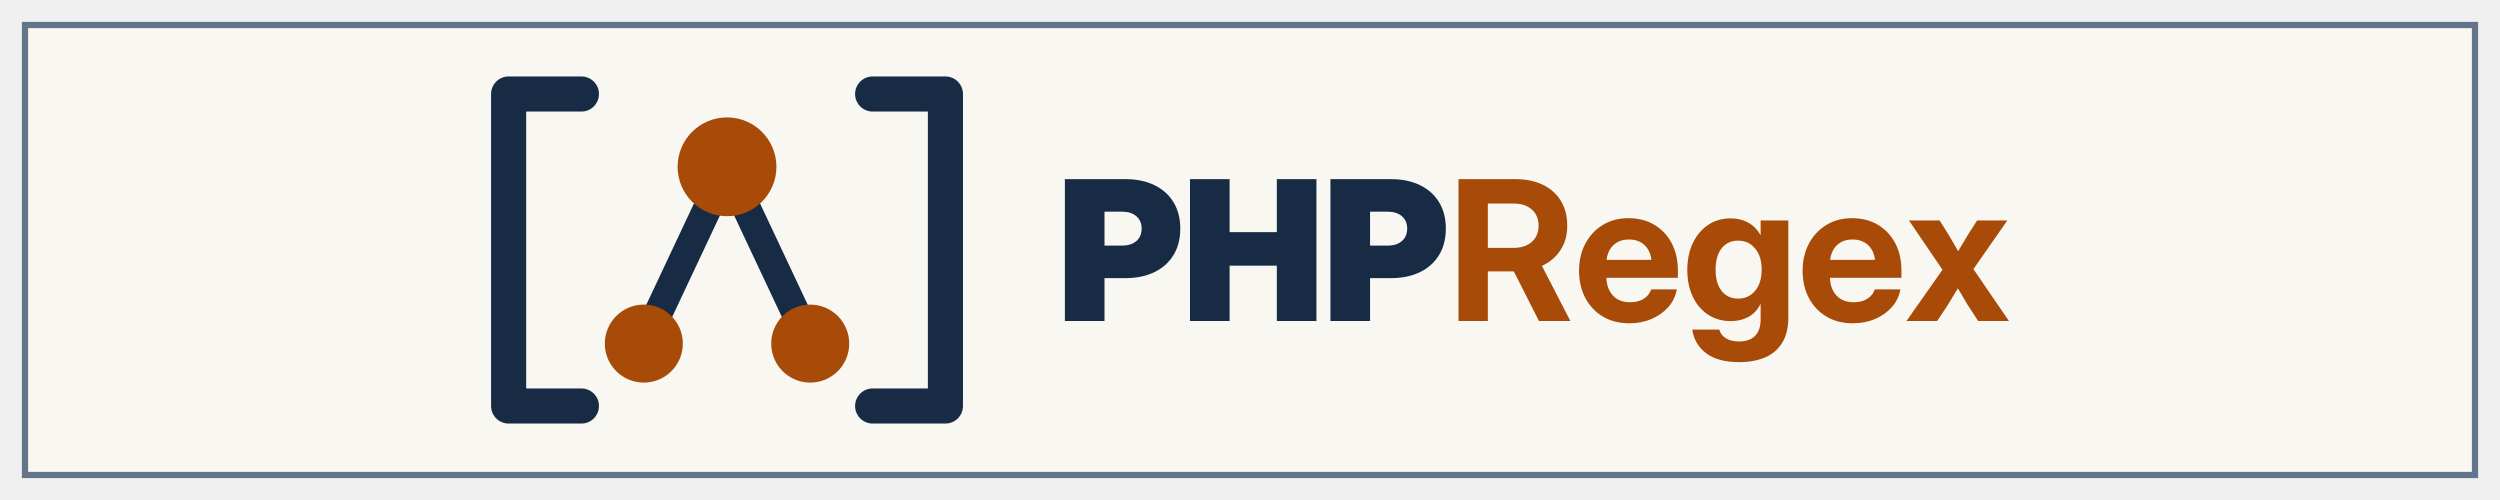
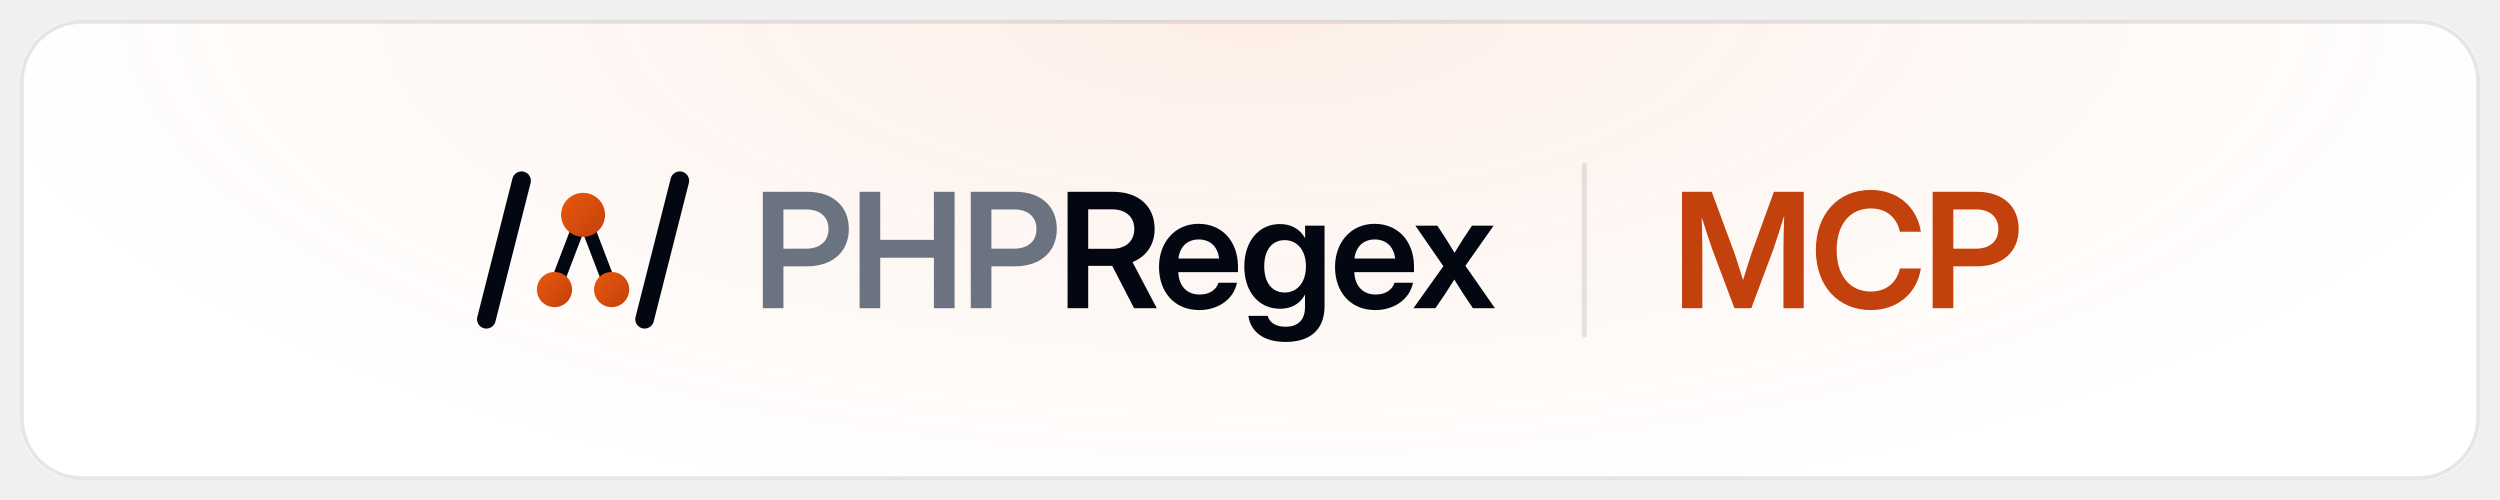
- <svg xmlns="http://www.w3.org/2000/svg" viewBox="0 0 1000 200" width="1000" height="200" role="img">
-   <style>.paper{fill:#F8F7F2}.ink-f{fill:#182B45}.ink-s{stroke:#182B45;fill:none}.amber-f{fill:#A84A08}</style>
-   <rect x="10" y="10" width="980" height="180" class="paper" stroke="#64748B" stroke-width="2.5" />
-   <g transform="translate(290.8077 100) scale(0.52)">
-     <g fill="none" class="ink-s" stroke-width="27" stroke-linecap="round" stroke-linejoin="round">
-       <path d="M-112-120H-168V120H-112" />
-       <path d="M112-120H168V120H112" />
+ <svg xmlns="http://www.w3.org/2000/svg" viewBox="0 0 1000 200" width="1000" height="200" role="img" aria-label="PHPRegex MCP">
+   <defs>
+     <linearGradient id="n" x1="0" y1="0" x2="1" y2="1">
+       <stop offset="0" stop-color="#EA580C" />
+       <stop offset="1" stop-color="#C2410C" />
+     </linearGradient>
+     <radialGradient id="halo" cx="500" cy="0" r="1" gradientUnits="userSpaceOnUse" gradientTransform="translate(500 0) scale(520 210) translate(-500 0)">
+       <stop offset="0" stop-color="rgba(234,88,12,0.10)" />
+       <stop offset="1" stop-color="rgba(234,88,12,0.10)" stop-opacity="0" />
+     </radialGradient>
+   </defs>
+   <rect x="8" y="8" width="984" height="184" rx="24" fill="#FFFFFF" />
+   <rect x="8" y="8" width="984" height="184" rx="24" fill="url(#halo)" />
+   <rect x="8.75" y="8.75" width="982.5" height="182.5" rx="24" fill="none" stroke="rgba(3,7,18,0.10)" stroke-width="1.5" />
+   <g transform="translate(233.23 100.00) scale(0.2198)">
+     <g fill="none" stroke="#030712" stroke-linecap="round">
+       <path d="M-176 126L-112 -126M112 126L176 -126" stroke-width="34" />
+       <path d="M0 -64L-52 72M0 -64L52 72" stroke-width="24" />
    </g>
-     <g transform="translate(0 14)">
-       <path d="M0-78L-64 58M0-78L64 58" fill="none" class="ink-s" stroke-width="22" stroke-linecap="round" />
-       <circle cx="0" cy="-78" r="38" class="amber-f" />
-       <circle cx="-64" cy="58" r="30" class="amber-f" />
-       <circle cx="64" cy="58" r="30" class="amber-f" />
+     <g fill="url(#n)">
+       <circle cx="0" cy="-64" r="40" />
+       <circle cx="-52" cy="72" r="32" />
+       <circle cx="52" cy="72" r="32" />
    </g>
  </g>
-   <g transform="translate(422.9077 128.4)">
-     <path d="M3.047 0.0V-56.748H27.155Q33.935 -56.748 38.886 -54.33Q43.837 -51.911 46.522 -47.474Q49.207 -43.037 49.207 -36.943Q49.207 -30.888 46.522 -26.432Q43.837 -21.976 38.886 -19.557Q33.935 -17.139 27.155 -17.139H18.891V0.0ZM18.891 -30.164H25.975Q29.555 -30.164 31.649 -31.992Q33.744 -33.82 33.744 -36.943Q33.744 -40.066 31.649 -41.895Q29.555 -43.723 25.975 -43.723H18.891ZM53.092 0.0V-56.748H68.936V-35.534H87.826V-56.748H103.67V0.0H87.826V-22.128H68.936V0.0ZM109.269 0.0V-56.748H133.377Q140.156 -56.748 145.107 -54.33Q150.059 -51.911 152.744 -47.474Q155.429 -43.037 155.429 -36.943Q155.429 -30.888 152.744 -26.432Q150.059 -21.976 145.107 -19.557Q140.156 -17.139 133.377 -17.139H125.112V0.0ZM125.112 -30.164H132.196Q135.776 -30.164 137.871 -31.992Q139.966 -33.82 139.966 -36.943Q139.966 -40.066 137.871 -41.895Q135.776 -43.723 132.196 -43.723H125.112Z" class="ink-f" />
-     <path transform="translate(156.2666 0)" d="M4.228 0.0V-56.748H26.927Q33.325 -56.748 37.991 -54.482Q42.656 -52.216 45.189 -48.026Q47.722 -43.837 47.722 -38.124Q47.722 -32.487 45.037 -28.374Q42.352 -24.261 37.591 -22.052L48.979 0.0H36.41L26.355 -19.843Q26.317 -19.843 26.241 -19.843H15.958V0.0ZM15.958 -29.25H26.241Q30.888 -29.25 33.573 -31.668Q36.258 -34.087 36.258 -38.124Q36.258 -42.199 33.554 -44.599Q30.85 -46.998 26.203 -46.998H15.958ZM72.554 0.914Q66.46 0.914 61.947 -1.79Q57.434 -4.494 54.939 -9.236Q52.444 -13.978 52.444 -20.071Q52.444 -26.203 54.977 -30.964Q57.51 -35.725 61.966 -38.429Q66.422 -41.133 72.173 -41.133Q78.114 -41.133 82.551 -38.486Q86.988 -35.839 89.483 -31.135Q91.978 -26.432 91.978 -20.3V-17.291H63.375Q63.527 -12.835 66.003 -10.169Q68.479 -7.503 72.896 -7.503Q76.172 -7.503 78.362 -8.912Q80.552 -10.321 81.313 -12.645H91.559Q90.835 -8.646 88.169 -5.599Q85.503 -2.552 81.466 -0.819Q77.429 0.914 72.554 0.914ZM63.451 -24.451H81.39Q80.971 -28.222 78.59 -30.412Q76.21 -32.602 72.401 -32.602Q68.631 -32.602 66.27 -30.412Q63.908 -28.222 63.451 -24.451ZM116.505 16.453Q107.936 16.453 103.251 12.873Q98.566 9.293 97.729 3.428H108.545Q109.154 5.713 111.249 6.951Q113.344 8.188 116.505 8.188Q120.618 8.188 122.846 5.941Q125.074 3.694 125.074 -0.647V-6.817H125.036Q123.246 -3.275 120.18 -1.619Q117.114 0.038 113.153 0.038Q107.897 0.038 103.975 -2.59Q100.052 -5.218 97.9 -9.807Q95.748 -14.396 95.748 -20.414Q95.748 -26.47 97.938 -31.116Q100.128 -35.763 104.032 -38.41Q107.936 -41.057 113.077 -41.057Q116.962 -41.057 120.028 -39.4Q123.094 -37.743 125.036 -34.392H125.074V-40.219H136.157V-1.562Q136.157 4.799 133.663 8.779Q131.168 12.759 126.75 14.606Q122.332 16.453 116.505 16.453ZM116.048 -8.95Q120.313 -8.95 122.903 -12.111Q125.493 -15.272 125.493 -20.566Q125.493 -25.822 122.903 -28.983Q120.313 -32.145 116.048 -32.145Q111.973 -32.145 109.516 -29.117Q107.06 -26.089 107.06 -20.566Q107.06 -15.006 109.516 -11.978Q111.973 -8.95 116.048 -8.95ZM161.979 0.914Q155.886 0.914 151.373 -1.79Q146.859 -4.494 144.365 -9.236Q141.87 -13.978 141.87 -20.071Q141.87 -26.203 144.403 -30.964Q146.936 -35.725 151.392 -38.429Q155.848 -41.133 161.599 -41.133Q167.54 -41.133 171.977 -38.486Q176.414 -35.839 178.909 -31.135Q181.403 -26.432 181.403 -20.3V-17.291H152.801Q152.953 -12.835 155.429 -10.169Q157.904 -7.503 162.322 -7.503Q165.598 -7.503 167.788 -8.912Q169.978 -10.321 170.739 -12.645H180.984Q180.261 -8.646 177.595 -5.599Q174.929 -2.552 170.892 -0.819Q166.854 0.914 161.979 0.914ZM152.877 -24.451H170.815Q170.396 -28.222 168.016 -30.412Q165.636 -32.602 161.827 -32.602Q158.057 -32.602 155.695 -30.412Q153.334 -28.222 152.877 -24.451ZM183.422 0.0 197.818 -20.49 184.412 -40.219H196.676L200.218 -34.582Q201.246 -32.83 202.198 -31.192Q203.15 -29.555 204.103 -27.917Q205.055 -29.555 206.026 -31.192Q206.997 -32.83 208.063 -34.582L211.682 -40.219H223.755L210.196 -20.757L224.402 0.0H212.101L208.063 -6.17Q206.959 -7.998 205.969 -9.693Q204.979 -11.388 203.988 -13.063Q202.96 -11.388 201.932 -9.693Q200.903 -7.998 199.799 -6.17L195.686 0.0Z" class="amber-f" />
-   </g>
+   <path d="M305.12 123.28H313.37V106.53H322.75C332.97 106.53 339.53 100.75 339.53 91.59C339.53 82.47 333.12 76.72 322.9 76.72H305.12ZM313.37 99.47V83.78H322.44C328 83.78 331.4 86.75 331.4 91.59C331.4 96.47 328 99.47 322.44 99.47Z M343.84 123.28H352.09V103.09H373.56V123.28H381.84V76.72H373.56V95.94H352.09V76.72H343.84Z M388.31 123.28H396.56V106.53H405.94C416.16 106.53 422.72 100.75 422.72 91.59C422.72 82.47 416.31 76.72 406.09 76.72H388.31ZM396.56 99.47V83.78H405.63C411.19 83.78 414.59 86.75 414.59 91.59C414.59 96.47 411.19 99.47 405.63 99.47Z" fill="#6B7280" />
+   <path d="M427.03 123.28H435.28V106.34H444.66C444.75 106.34 444.81 106.34 444.88 106.34L453.63 123.28H462.72L453 104.84C458.53 102.59 461.85 97.94 461.85 91.59C461.85 82.47 455.44 76.72 445.19 76.72H427.03ZM435.28 99.53V83.72H444.72C450.28 83.72 453.72 86.75 453.72 91.59C453.72 96.47 450.28 99.53 444.78 99.53Z M479.69 124.03C487.41 124.03 493.53 119.56 494.78 113.09H487.41C486.5 115.91 483.85 117.81 479.88 117.81C474.57 117.81 471.5 114.22 471.32 108.84H495.19V106.69C495.19 96.56 488.88 89.53 479.38 89.53C470.13 89.53 463.6 96.78 463.6 106.81C463.6 116.81 469.78 124.03 479.69 124.03ZM471.38 103.41C471.91 98.69 474.94 95.78 479.5 95.78C484.07 95.78 487.13 98.69 487.63 103.41Z M514.22 136.78C523.16 136.78 529.82 132.66 529.82 122.44V90.28H522.04V95.19H522C519.82 91.41 516.22 89.62 511.94 89.62C503.47 89.62 497.72 96.59 497.72 106.62C497.72 116.56 503.38 123.5 512 123.5C516.35 123.5 519.85 121.75 521.97 117.88H522V122.91C522 127.97 519.16 130.69 514.22 130.69C510.54 130.69 507.82 129.19 507.07 126.34H499.35C500.22 132.75 505.5 136.78 514.22 136.78ZM513.85 117C508.97 117 505.69 113.28 505.69 106.53C505.69 99.81 508.97 96.06 513.85 96.06C519 96.06 522.38 100.19 522.38 106.53C522.38 112.88 519 117 513.85 117Z M550.1 124.03C557.82 124.03 563.94 119.56 565.19 113.09H557.82C556.91 115.91 554.26 117.81 550.29 117.81C544.97 117.81 541.91 114.22 541.72 108.84H565.6V106.69C565.6 96.56 559.29 89.53 549.79 89.53C540.54 89.53 534.01 96.78 534.01 106.81C534.01 116.81 540.19 124.03 550.1 124.03ZM541.79 103.41C542.32 98.69 545.35 95.78 549.91 95.78C554.47 95.78 557.54 98.69 558.04 103.41Z M565.38 123.28H574.16L578.16 117.41C579.41 115.47 580.57 113.62 581.73 111.81C582.88 113.62 584.01 115.47 585.23 117.41L589.16 123.28H597.98L586.16 106.31L597.44 90.28H588.79L585.29 95.53C584.07 97.47 582.94 99.28 581.82 101.12C580.69 99.28 579.57 97.47 578.38 95.53L574.94 90.28H566.16L577.35 106.47Z" fill="#030712" />
+   <rect x="632.74" y="65.08" width="2" height="69.84" rx="1" fill="rgba(3,7,18,0.10)" />
+   <path d="M672.81 123.28H680.94V99.53C680.94 96.41 680.78 91.56 680.69 86.97C682.31 92 683.88 96.81 684.84 99.53L693.78 123.28H700.53L709.41 99.53C710.41 96.69 712 91.56 713.66 86.31C713.53 91.09 713.38 96.25 713.38 99.53V123.28H721.5V76.72H709.56L700.66 101.19C699.81 103.78 698.31 108.44 697.22 112.06C696.13 108.44 694.63 103.78 693.75 101.19L684.69 76.72H672.81Z M748.28 124.03C758.78 124.03 766.78 117.53 768.35 107.38H759.97C758.66 113.28 754.28 116.62 748.35 116.62C739.78 116.62 734.66 110.03 734.66 100.03C734.66 89.97 739.81 83.38 748.35 83.38C754.31 83.38 758.69 86.75 759.94 92.69H768.35C766.78 82.5 758.78 75.97 748.28 75.97C735.44 75.97 726.35 85.41 726.35 100.03C726.35 114.56 735.44 124.03 748.28 124.03Z M773.07 123.28H781.32V106.53H790.69C800.91 106.53 807.47 100.75 807.47 91.59C807.47 82.47 801.07 76.72 790.85 76.72H773.07ZM781.32 99.47V83.78H790.38C795.94 83.78 799.35 86.75 799.35 91.59C799.35 96.47 795.94 99.47 790.38 99.47Z" fill="#C2410C" />
</svg>
